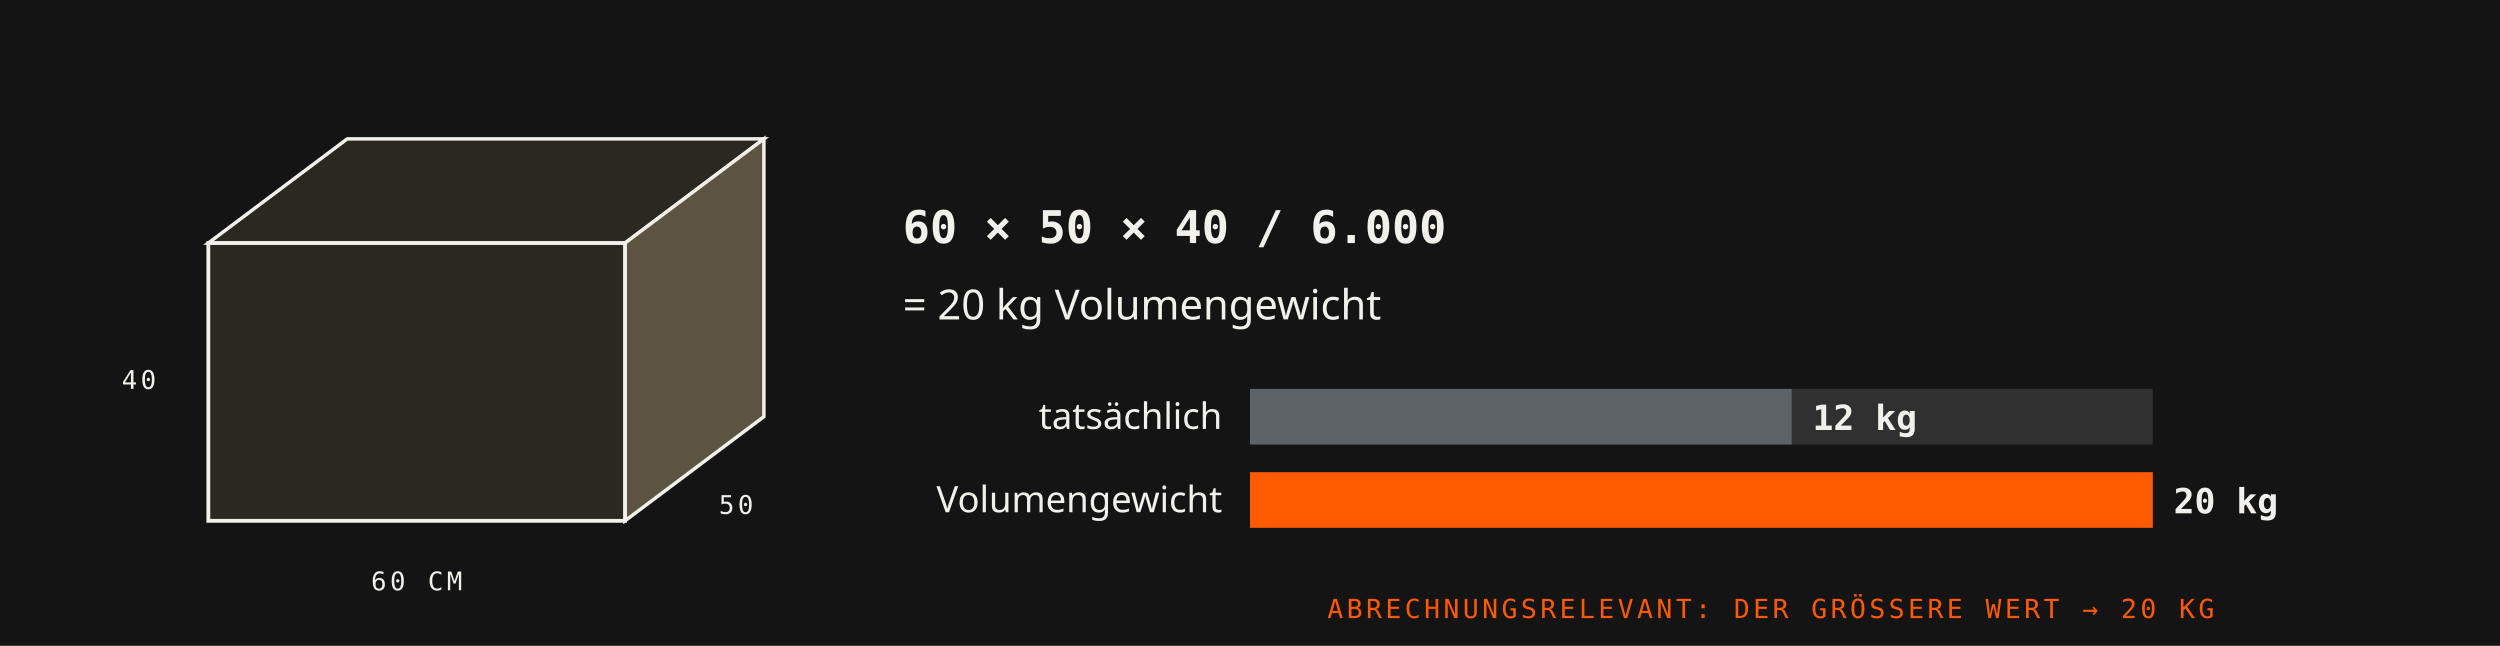
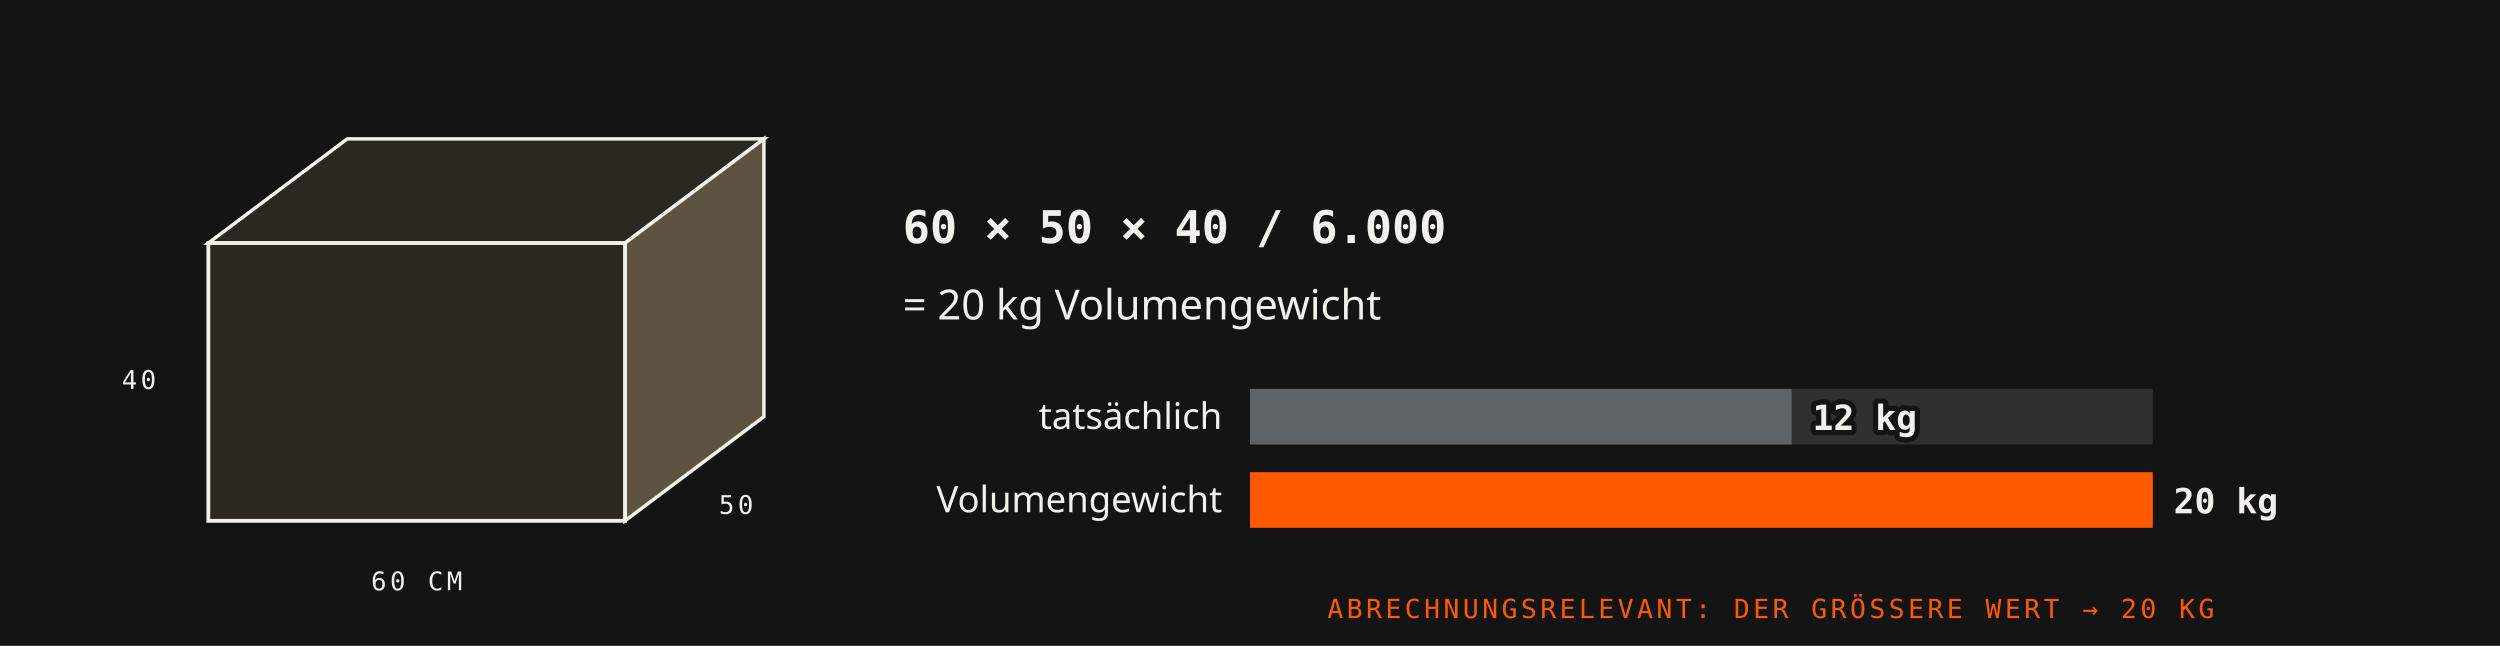
<svg xmlns="http://www.w3.org/2000/svg" viewBox="0 0 720 186" width="100%" font-family="IT, Inter Tight, sans-serif">
  <rect x="0" y="0" width="100%" height="100%" fill="#141414" />
  <defs>
    <marker id="ar" viewBox="0 0 10 10" refX="9" refY="5" markerWidth="6.5" markerHeight="6.5" orient="auto-start-reverse">
      <path d="M0,0 L10,5 L0,10 z" fill="#5E6367" />
    </marker>
    <marker id="arn" viewBox="0 0 10 10" refX="9" refY="5" markerWidth="6.5" markerHeight="6.5" orient="auto-start-reverse">
      <path d="M0,0 L10,5 L0,10 z" fill="#5E6367" />
    </marker>
    <marker id="aro" viewBox="0 0 10 10" refX="9" refY="5" markerWidth="6.5" markerHeight="6.5" orient="auto-start-reverse">
      <path d="M0,0 L10,5 L0,10 z" fill="#FF5A00" />
    </marker>
  </defs>
  <path d="M60,70 L180,70 L220,40 L100,40 Z" fill="#2B2820" stroke="#F1F0EA" />
  <path d="M180,70 L220,40 L220,120 L180,150 Z" fill="#5C5340" stroke="#F1F0EA" />
  <rect x="60" y="70" width="120" height="80" rx="0" fill="#2B2820" stroke="#F1F0EA" stroke-width="1.1" />
-   <text x="120" y="170" font-size="7.4" fill="#F1F0EA" text-anchor="middle" font-weight="500" font-family="JB, JetBrains Mono, monospace" letter-spacing="1">60 CM</text>
-   <text x="212" y="148" font-size="7.4" fill="#F1F0EA" text-anchor="middle" font-weight="500" font-family="JB, JetBrains Mono, monospace" letter-spacing="1">50</text>
-   <text x="40" y="112" font-size="7.4" fill="#F1F0EA" text-anchor="middle" font-weight="500" font-family="JB, JetBrains Mono, monospace" letter-spacing="1">40</text>
-   <text x="260" y="70" font-size="13" fill="#F1F0EA" text-anchor="start" font-weight="600" font-family="JB, JetBrains Mono, monospace" letter-spacing="0">60 × 50 × 40 / 6.000</text>
-   <text x="260" y="92" font-size="12" fill="#F1F0EA" text-anchor="start" font-weight="400">= 20 kg Volumengewicht</text>
-   <text x="352" y="123.52" font-size="10.5" fill="#F1F0EA" text-anchor="end" font-weight="400">tatsächlich</text>
  <rect x="360" y="112" width="260" height="16" rx="0" fill="#303030" stroke="#303030" stroke-width="0" />
  <rect x="360" y="112" width="156.0" height="16" rx="0" fill="#5E6367" stroke="#9AA0A4" stroke-width="0" />
-   <text x="522.0" y="123.84" font-size="10" fill="#F1F0EA" text-anchor="start" font-weight="600" font-family="JB, JetBrains Mono, monospace" letter-spacing="0">12 kg</text>
-   <text x="352" y="147.52" font-size="10.5" fill="#F1F0EA" text-anchor="end" font-weight="400">Volumengewicht</text>
  <rect x="360" y="136" width="260" height="16" rx="0" fill="#303030" stroke="#303030" stroke-width="0" />
  <rect x="360" y="136" width="260.0" height="16" rx="0" fill="#FF5A00" stroke="#FF5A00" stroke-width="0" />
-   <text x="626.0" y="147.84" font-size="10" fill="#F1F0EA" text-anchor="start" font-weight="600" font-family="JB, JetBrains Mono, monospace" letter-spacing="0">20 kg</text>
-   <text x="510" y="178" font-size="7.6" fill="#FF5A00" text-anchor="middle" font-weight="500" font-family="JB, JetBrains Mono, monospace" letter-spacing="1">ABRECHNUNGSRELEVANT: DER GRÖSSERE WERT → 20 KG</text>
+   <text stroke="#141414" stroke-width="3" stroke-linejoin="round" paint-order="stroke" x="120" y="170" font-size="7.4" fill="#F1F0EA" text-anchor="middle" font-weight="500" font-family="JB, JetBrains Mono, monospace" letter-spacing="1">60 CM</text>
+   <text stroke="#141414" stroke-width="3" stroke-linejoin="round" paint-order="stroke" x="212" y="148" font-size="7.4" fill="#F1F0EA" text-anchor="middle" font-weight="500" font-family="JB, JetBrains Mono, monospace" letter-spacing="1">50</text>
+   <text stroke="#141414" stroke-width="3" stroke-linejoin="round" paint-order="stroke" x="40" y="112" font-size="7.4" fill="#F1F0EA" text-anchor="middle" font-weight="500" font-family="JB, JetBrains Mono, monospace" letter-spacing="1">40</text>
+   <text stroke="#141414" stroke-width="3" stroke-linejoin="round" paint-order="stroke" x="260" y="70" font-size="13" fill="#F1F0EA" text-anchor="start" font-weight="600" font-family="JB, JetBrains Mono, monospace" letter-spacing="0">60 × 50 × 40 / 6.000</text>
+   <text stroke="#141414" stroke-width="3" stroke-linejoin="round" paint-order="stroke" x="260" y="92" font-size="12" fill="#F1F0EA" text-anchor="start" font-weight="400">= 20 kg Volumengewicht</text>
+   <text stroke="#141414" stroke-width="3" stroke-linejoin="round" paint-order="stroke" x="352" y="123.52" font-size="10.5" fill="#F1F0EA" text-anchor="end" font-weight="400">tatsächlich</text>
+   <text stroke="#141414" stroke-width="3" stroke-linejoin="round" paint-order="stroke" x="522.0" y="123.84" font-size="10" fill="#F1F0EA" text-anchor="start" font-weight="600" font-family="JB, JetBrains Mono, monospace" letter-spacing="0">12 kg</text>
+   <text stroke="#141414" stroke-width="3" stroke-linejoin="round" paint-order="stroke" x="352" y="147.52" font-size="10.5" fill="#F1F0EA" text-anchor="end" font-weight="400">Volumengewicht</text>
+   <text stroke="#141414" stroke-width="3" stroke-linejoin="round" paint-order="stroke" x="626.0" y="147.84" font-size="10" fill="#F1F0EA" text-anchor="start" font-weight="600" font-family="JB, JetBrains Mono, monospace" letter-spacing="0">20 kg</text>
+   <text stroke="#141414" stroke-width="3" stroke-linejoin="round" paint-order="stroke" x="510" y="178" font-size="7.6" fill="#FF5A00" text-anchor="middle" font-weight="500" font-family="JB, JetBrains Mono, monospace" letter-spacing="1">ABRECHNUNGSRELEVANT: DER GRÖSSERE WERT → 20 KG</text>
</svg>
